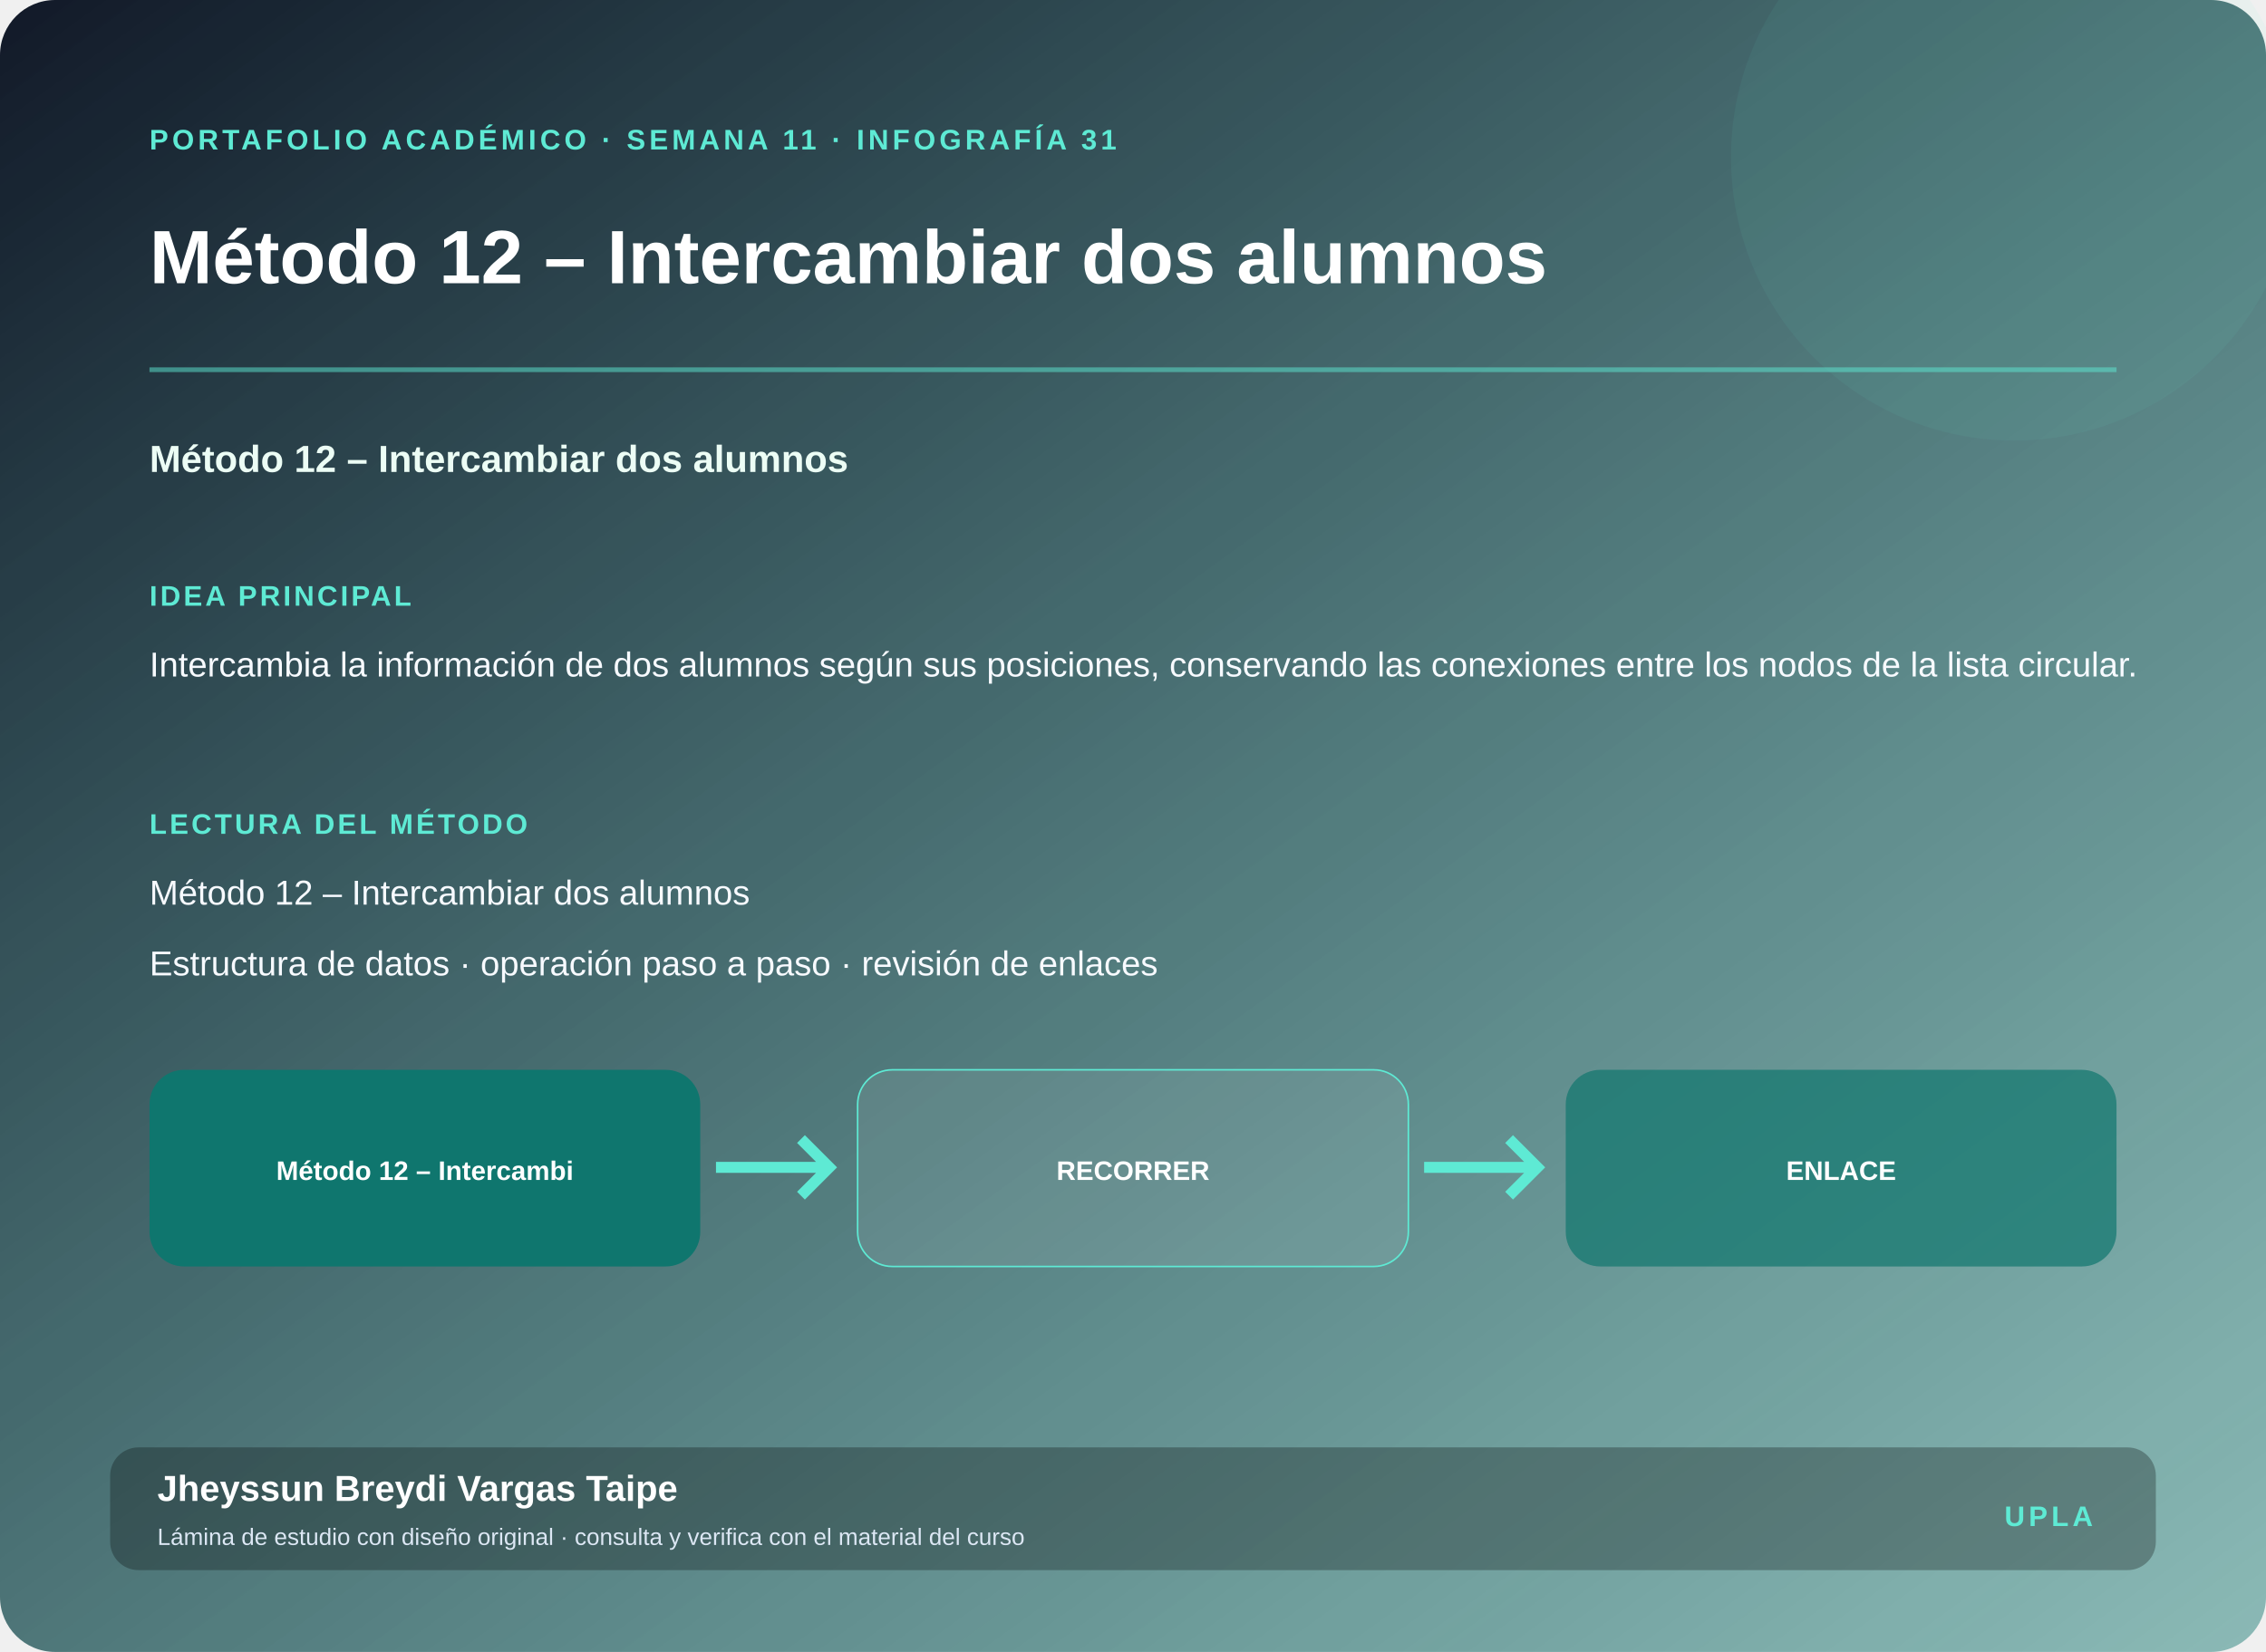
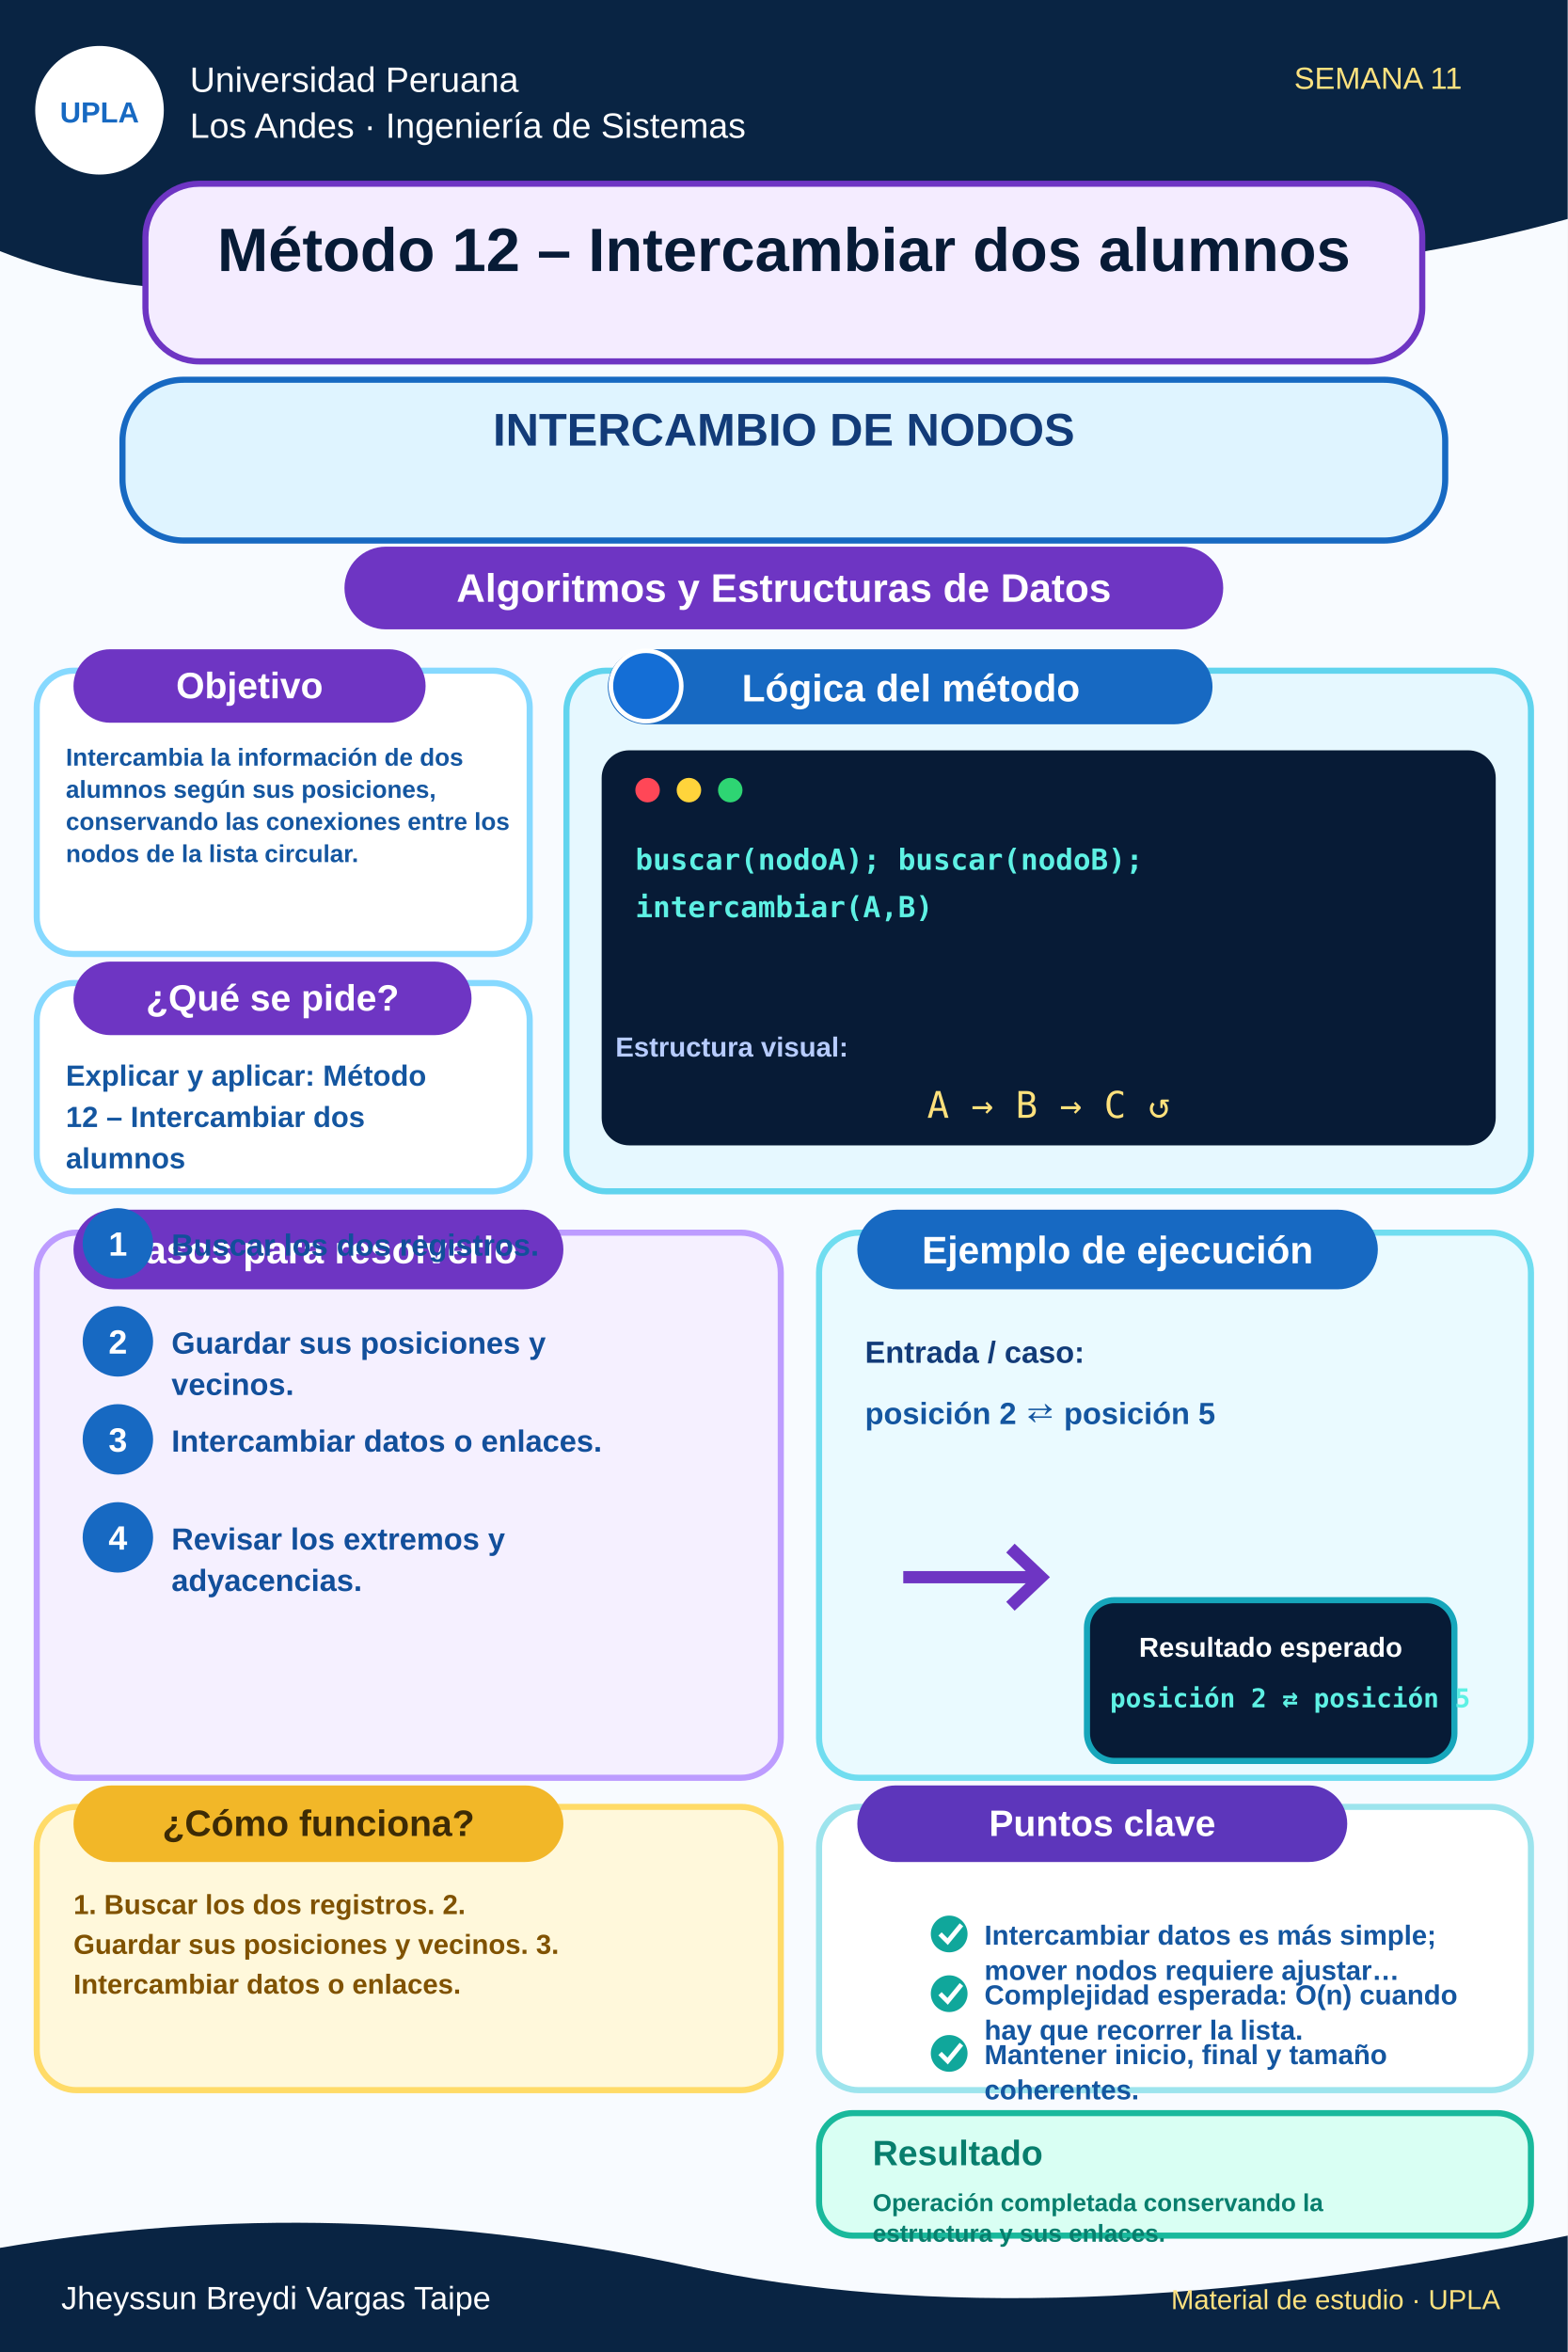
- <svg xmlns="http://www.w3.org/2000/svg" viewBox="0 0 1440 1050" role="img" aria-labelledby="t d">
-   <defs>
-     <linearGradient id="g" x1="0" y1="0" x2="1" y2="1">
-       <stop stop-color="#111827" />
-       <stop offset="1" stop-color="#0f766e" stop-opacity=".45" />
-     </linearGradient>
-   </defs>
-   <rect width="1440" height="1050" rx="35" fill="url(#g)" />
-   <circle cx="1280" cy="100" r="180" fill="#5eead4" opacity=".06" />
-   <text x="95" y="95" class="kicker">PORTAFOLIO ACADÉMICO · SEMANA 11 · INFOGRAFÍA 31</text>
-   <text x="95" y="180" class="title">Método 12 – Intercambiar dos alumnos</text>
-   <path d="M95 235H1345" stroke="#5eead4" opacity=".5" stroke-width="3" />
-   <text x="95" y="300" class="subtitle">Método 12 – Intercambiar dos alumnos</text>
-   <text x="95" y="385" class="label">IDEA PRINCIPAL</text>
-   <text x="95" y="430" class="body">Intercambia la información de dos alumnos según sus posiciones, conservando las conexiones entre los nodos de la lista circular.</text>
-   <text x="95" y="530" class="label">LECTURA DEL MÉTODO</text>
-   <text x="95" y="575" class="body">Método 12 – Intercambiar dos alumnos</text>
-   <text x="95" y="620" class="body">Estructura de datos · operación paso a paso · revisión de enlaces</text>
-   <rect x="95" y="680" width="350" height="125" rx="22" fill="#0f766e" />
-   <rect x="545" y="680" width="350" height="125" rx="22" fill="#fff" fill-opacity=".08" stroke="#5eead4" />
-   <rect x="995" y="680" width="350" height="125" rx="22" fill="#0f766e" opacity=".7" />
-   <text x="270" y="750" class="node">Método 12 – Intercambi</text>
-   <text x="720" y="750" class="node">RECORRER</text>
-   <text x="1170" y="750" class="node">ENLACE</text>
-   <path d="M455 742h72m-18-18 18 18-18 18M905 742h72m-18-18 18 18-18 18" stroke="#5eead4" stroke-width="7" fill="none" />
-   <rect x="70" y="920" width="1300" height="78" rx="18" fill="#000" opacity=".28" />
-   <text x="100" y="954" class="foot">Jheyssun Breydi Vargas Taipe</text>
-   <text x="100" y="982" class="note">Lámina de estudio con diseño original · consulta y verifica con el material del curso</text>
-   <text x="1330" y="970" class="kicker" text-anchor="end">UPLA</text>
-   <style>.kicker{font:700 18px 'Segoe UI',Arial;letter-spacing:2.4px;fill:#5eead4}.title{font:800 48px 'Segoe UI',Arial;fill:#fff}.subtitle{font:700 24px 'Segoe UI',Arial;fill:#ecfdf5}.label{font:800 18px 'Segoe UI',Arial;letter-spacing:1.8px;fill:#5eead4}.body{font:500 22px 'Segoe UI',Arial;fill:#f7faff}.small{font:700 18px 'Segoe UI',Arial;fill:#fff;text-anchor:middle}.node{font:700 17px 'Segoe UI',Arial;fill:#fff;text-anchor:middle}.foot{font:800 23px 'Segoe UI',Arial;fill:#fff}.note{font:500 15px 'Segoe UI',Arial;fill:#dce7f4}</style>
+ <svg xmlns="http://www.w3.org/2000/svg" viewBox="0 0 1024 1536" role="img" aria-labelledby="t d">
+   <rect width="1024" height="1536" fill="#f8fbff" />
+   <path d="M0 0H1024V143Q800 205 620 151T240 173Q110 208 0 164Z" fill="#092443" />
+   <circle cx="65" cy="72" r="42" fill="#fff" />
+   <text x="65" y="80" text-anchor="middle" font-family="Arial" font-size="19" font-weight="900" fill="#1769c2">UPLA</text>
+   <text x="124" y="60" font-family="Trebuchet MS,Arial" font-size="23" fill="white">Universidad Peruana</text>
+   <text x="124" y="90" font-family="Trebuchet MS,Arial" font-size="23" fill="white">Los Andes · Ingeniería de Sistemas</text>
+   <text x="955" y="58" text-anchor="end" font-family="Trebuchet MS,Arial" font-size="20" fill="#ffe27f">SEMANA 11</text>
+   <rect x="95" y="120" width="834" height="116" rx="35" fill="#f4ecff" stroke="#6e35c3" stroke-width="4" />
+   <text x="512" y="177" text-anchor="middle" font-family="Trebuchet MS,Comic Sans MS,Arial" font-size="40" font-weight="900" fill="#071b36">Método 12 – Intercambiar dos alumnos</text>
+   <rect x="80" y="248" width="864" height="105" rx="40" fill="#dff4ff" stroke="#1769c2" stroke-width="4" />
+   <text x="512" y="291" text-anchor="middle" font-family="Trebuchet MS,Comic Sans MS,Arial" font-size="30" font-weight="900" fill="#123b78">
+     <tspan x="512" dy="0">INTERCAMBIO DE NODOS</tspan>
+   </text>
+   <rect x="225" y="357" width="574" height="54" rx="27" fill="#6e35c3" />
+   <text x="512" y="393" text-anchor="middle" font-family="Trebuchet MS,Arial" font-size="26" font-weight="800" fill="white">Algoritmos y Estructuras de Datos</text>
+   <rect x="24" y="438" width="322" height="185" rx="24" fill="white" stroke="#86d9ff" stroke-width="4" />
+   <rect x="48" y="424" width="230" height="48" rx="24" fill="#6e35c3" />
+   <text x="163" y="456" text-anchor="middle" font-family="Trebuchet MS,Arial" font-size="24" font-weight="900" fill="white">Objetivo</text>
+   <text x="43" y="500" font-family="Trebuchet MS,Comic Sans MS,Arial" font-size="16" font-weight="600" fill="#1456a0">
+     <tspan x="43" dy="0">Intercambia la información de dos</tspan>
+     <tspan x="43" dy="21">alumnos según sus posiciones,</tspan>
+     <tspan x="43" dy="21">conservando las conexiones entre los</tspan>
+     <tspan x="43" dy="21">nodos de la lista circular.</tspan>
+   </text>
+   <rect x="24" y="642" width="322" height="136" rx="24" fill="white" stroke="#86d9ff" stroke-width="4" />
+   <rect x="48" y="628" width="260" height="48" rx="24" fill="#6e35c3" />
+   <text x="178" y="660" text-anchor="middle" font-family="Trebuchet MS,Arial" font-size="24" font-weight="900" fill="white">¿Qué se pide?</text>
+   <text x="43" y="709" font-family="'Trebuchet MS','Comic Sans MS',Arial" font-size="19" font-weight="600" fill="#1456a0">
+     <tspan x="43" dy="0">Explicar y aplicar: Método</tspan>
+     <tspan x="43" dy="27">12 – Intercambiar dos</tspan>
+     <tspan x="43" dy="27">alumnos</tspan>
+   </text>
+   <rect x="370" y="438" width="630" height="340" rx="26" fill="#e6f8ff" stroke="#61d4ee" stroke-width="4" />
+   <rect x="397" y="424" width="395" height="49" rx="25" fill="#1769c2" />
+   <circle cx="422" cy="448" r="23" fill="#146ed6" stroke="white" stroke-width="3" />
+   <text x="595" y="458" text-anchor="middle" font-family="Trebuchet MS,Arial" font-size="25" font-weight="900" fill="white">Lógica del método</text>
+   <rect x="393" y="490" width="584" height="258" rx="18" fill="#071b36" />
+   <circle cx="423" cy="516" r="8" fill="#ff4757" />
+   <circle cx="450" cy="516" r="8" fill="#ffd43b" />
+   <circle cx="477" cy="516" r="8" fill="#2ed573" />
+   <text x="415" y="568" font-family="Consolas,monospace" font-size="19" font-weight="700" fill="#5ef1e4">
+     <tspan x="415" dy="0">buscar(nodoA); buscar(nodoB);</tspan>
+     <tspan x="415" dy="31">intercambiar(A,B)</tspan>
+   </text>
+   <text x="402" y="690" font-family="'Trebuchet MS','Comic Sans MS',Arial" font-size="18" font-weight="700" fill="#b7ccff">
+     <tspan x="402" dy="0">Estructura visual:</tspan>
+   </text>
+   <text x="685" y="730" text-anchor="middle" font-family="Consolas,monospace" font-size="24" fill="#ffe17c">A → B → C ↺</text>
+   <rect x="24" y="805" width="486" height="356" rx="26" fill="#f5f0ff" stroke="#bd9cff" stroke-width="4" />
+   <rect x="48" y="790" width="320" height="52" rx="26" fill="#6e35c3" />
+   <text x="208" y="825" text-anchor="middle" font-family="Trebuchet MS,Arial" font-size="25" font-weight="900" fill="white">Pasos para resolverlo</text>
+   <circle cx="77" cy="812" r="23" fill="#1769c2" />
+   <text x="77" y="820" text-anchor="middle" font-family="Arial" font-size="22" font-weight="900" fill="white">1</text>
+   <text x="112" y="820" font-family="'Trebuchet MS','Comic Sans MS',Arial" font-size="20" font-weight="600" fill="#124f9b">
+     <tspan x="112" dy="0">Buscar los dos registros.</tspan>
+   </text>
+   <circle cx="77" cy="876" r="23" fill="#1769c2" />
+   <text x="77" y="884" text-anchor="middle" font-family="Arial" font-size="22" font-weight="900" fill="white">2</text>
+   <text x="112" y="884" font-family="'Trebuchet MS','Comic Sans MS',Arial" font-size="20" font-weight="600" fill="#124f9b">
+     <tspan x="112" dy="0">Guardar sus posiciones y</tspan>
+     <tspan x="112" dy="27">vecinos.</tspan>
+   </text>
+   <circle cx="77" cy="940" r="23" fill="#1769c2" />
+   <text x="77" y="948" text-anchor="middle" font-family="Arial" font-size="22" font-weight="900" fill="white">3</text>
+   <text x="112" y="948" font-family="'Trebuchet MS','Comic Sans MS',Arial" font-size="20" font-weight="600" fill="#124f9b">
+     <tspan x="112" dy="0">Intercambiar datos o enlaces.</tspan>
+   </text>
+   <circle cx="77" cy="1004" r="23" fill="#1769c2" />
+   <text x="77" y="1012" text-anchor="middle" font-family="Arial" font-size="22" font-weight="900" fill="white">4</text>
+   <text x="112" y="1012" font-family="'Trebuchet MS','Comic Sans MS',Arial" font-size="20" font-weight="600" fill="#124f9b">
+     <tspan x="112" dy="0">Revisar los extremos y</tspan>
+     <tspan x="112" dy="27">adyacencias.</tspan>
+   </text>
+   <rect x="535" y="805" width="465" height="356" rx="26" fill="#eafaff" stroke="#70ddf0" stroke-width="4" />
+   <rect x="560" y="790" width="340" height="52" rx="26" fill="#1769c2" />
+   <text x="730" y="825" text-anchor="middle" font-family="Trebuchet MS,Arial" font-size="25" font-weight="900" fill="white">Ejemplo de ejecución</text>
+   <text x="565" y="890" font-family="Trebuchet MS,Arial" font-size="20" font-weight="800" fill="#123b78">Entrada / caso:</text>
+   <text x="565" y="930" font-family="'Trebuchet MS','Comic Sans MS',Arial" font-size="20" font-weight="700" fill="#1456a0">
+     <tspan x="565" dy="0">posición 2 ⇄ posición 5</tspan>
+   </text>
+   <path d="M590 1030h90m-20-19 20 19-20 19" stroke="#6e35c3" stroke-width="8" fill="none" />
+   <rect x="710" y="1045" width="240" height="105" rx="18" fill="#071b36" stroke="#16a6bb" stroke-width="4" />
+   <text x="830" y="1082" text-anchor="middle" font-family="Trebuchet MS,Arial" font-size="18" font-weight="800" fill="white">Resultado esperado</text>
+   <text x="725" y="1115" font-family="Consolas,monospace" font-size="17" font-weight="600" fill="#5ef1e4">
+     <tspan x="725" dy="0">posición 2 ⇄ posición 5</tspan>
+   </text>
+   <rect x="24" y="1180" width="486" height="185" rx="26" fill="#fff8db" stroke="#ffdb68" stroke-width="4" />
+   <rect x="48" y="1166" width="320" height="50" rx="25" fill="#f2b728" />
+   <text x="208" y="1199" text-anchor="middle" font-family="Trebuchet MS,Arial" font-size="24" font-weight="900" fill="#3d2b05">¿Cómo funciona?</text>
+   <text x="48" y="1250" font-family="'Trebuchet MS','Comic Sans MS',Arial" font-size="18" font-weight="700" fill="#805200">
+     <tspan x="48" dy="0">1. Buscar los dos registros. 2.</tspan>
+     <tspan x="48" dy="26">Guardar sus posiciones y vecinos. 3.</tspan>
+     <tspan x="48" dy="26">Intercambiar datos o enlaces.</tspan>
+   </text>
+   <rect x="535" y="1180" width="465" height="185" rx="26" fill="white" stroke="#9de4ed" stroke-width="4" />
+   <rect x="560" y="1166" width="320" height="50" rx="25" fill="#5d36bb" />
+   <text x="720" y="1199" text-anchor="middle" font-family="Trebuchet MS,Arial" font-size="24" font-weight="900" fill="white">Puntos clave</text>
+   <circle cx="620" cy="1263" r="12" fill="#10a79b" />
+   <path d="M614 1263l5 5 9-11" fill="none" stroke="white" stroke-width="3" />
+   <text x="643" y="1270" font-family="'Trebuchet MS','Comic Sans MS',Arial" font-size="18" font-weight="600" fill="#1456a0">
+     <tspan x="643" dy="0">Intercambiar datos es más simple;</tspan>
+     <tspan x="643" dy="23">mover nodos requiere ajustar…</tspan>
+   </text>
+   <circle cx="620" cy="1302" r="12" fill="#10a79b" />
+   <path d="M614 1302l5 5 9-11" fill="none" stroke="white" stroke-width="3" />
+   <text x="643" y="1309" font-family="'Trebuchet MS','Comic Sans MS',Arial" font-size="18" font-weight="600" fill="#1456a0">
+     <tspan x="643" dy="0">Complejidad esperada: O(n) cuando</tspan>
+     <tspan x="643" dy="23">hay que recorrer la lista.</tspan>
+   </text>
+   <circle cx="620" cy="1341" r="12" fill="#10a79b" />
+   <path d="M614 1341l5 5 9-11" fill="none" stroke="white" stroke-width="3" />
+   <text x="643" y="1348" font-family="'Trebuchet MS','Comic Sans MS',Arial" font-size="18" font-weight="600" fill="#1456a0">
+     <tspan x="643" dy="0">Mantener inicio, final y tamaño</tspan>
+     <tspan x="643" dy="23">coherentes.</tspan>
+   </text>
+   <rect x="535" y="1380" width="465" height="80" rx="22" fill="#d9fff3" stroke="#19b99c" stroke-width="4" />
+   <text x="570" y="1414" font-family="Trebuchet MS,Arial" font-size="23" font-weight="900" fill="#087e6d">Resultado</text>
+   <text x="570" y="1444" font-family="'Trebuchet MS','Comic Sans MS',Arial" font-size="16" font-weight="600" fill="#087e6d">
+     <tspan x="570" dy="0">Operación completada conservando la</tspan>
+     <tspan x="570" dy="20">estructura y sus enlaces.</tspan>
+   </text>
+   <path d="M0 1468Q220 1430 450 1480T1024 1460V1536H0Z" fill="#092443" />
+   <text x="40" y="1508" font-family="Trebuchet MS,Arial" font-size="21" fill="white">Jheyssun Breydi Vargas Taipe</text>
+   <text x="980" y="1508" text-anchor="end" font-family="Trebuchet MS,Arial" font-size="18" fill="#ffe27f">Material de estudio · UPLA</text>
</svg>
